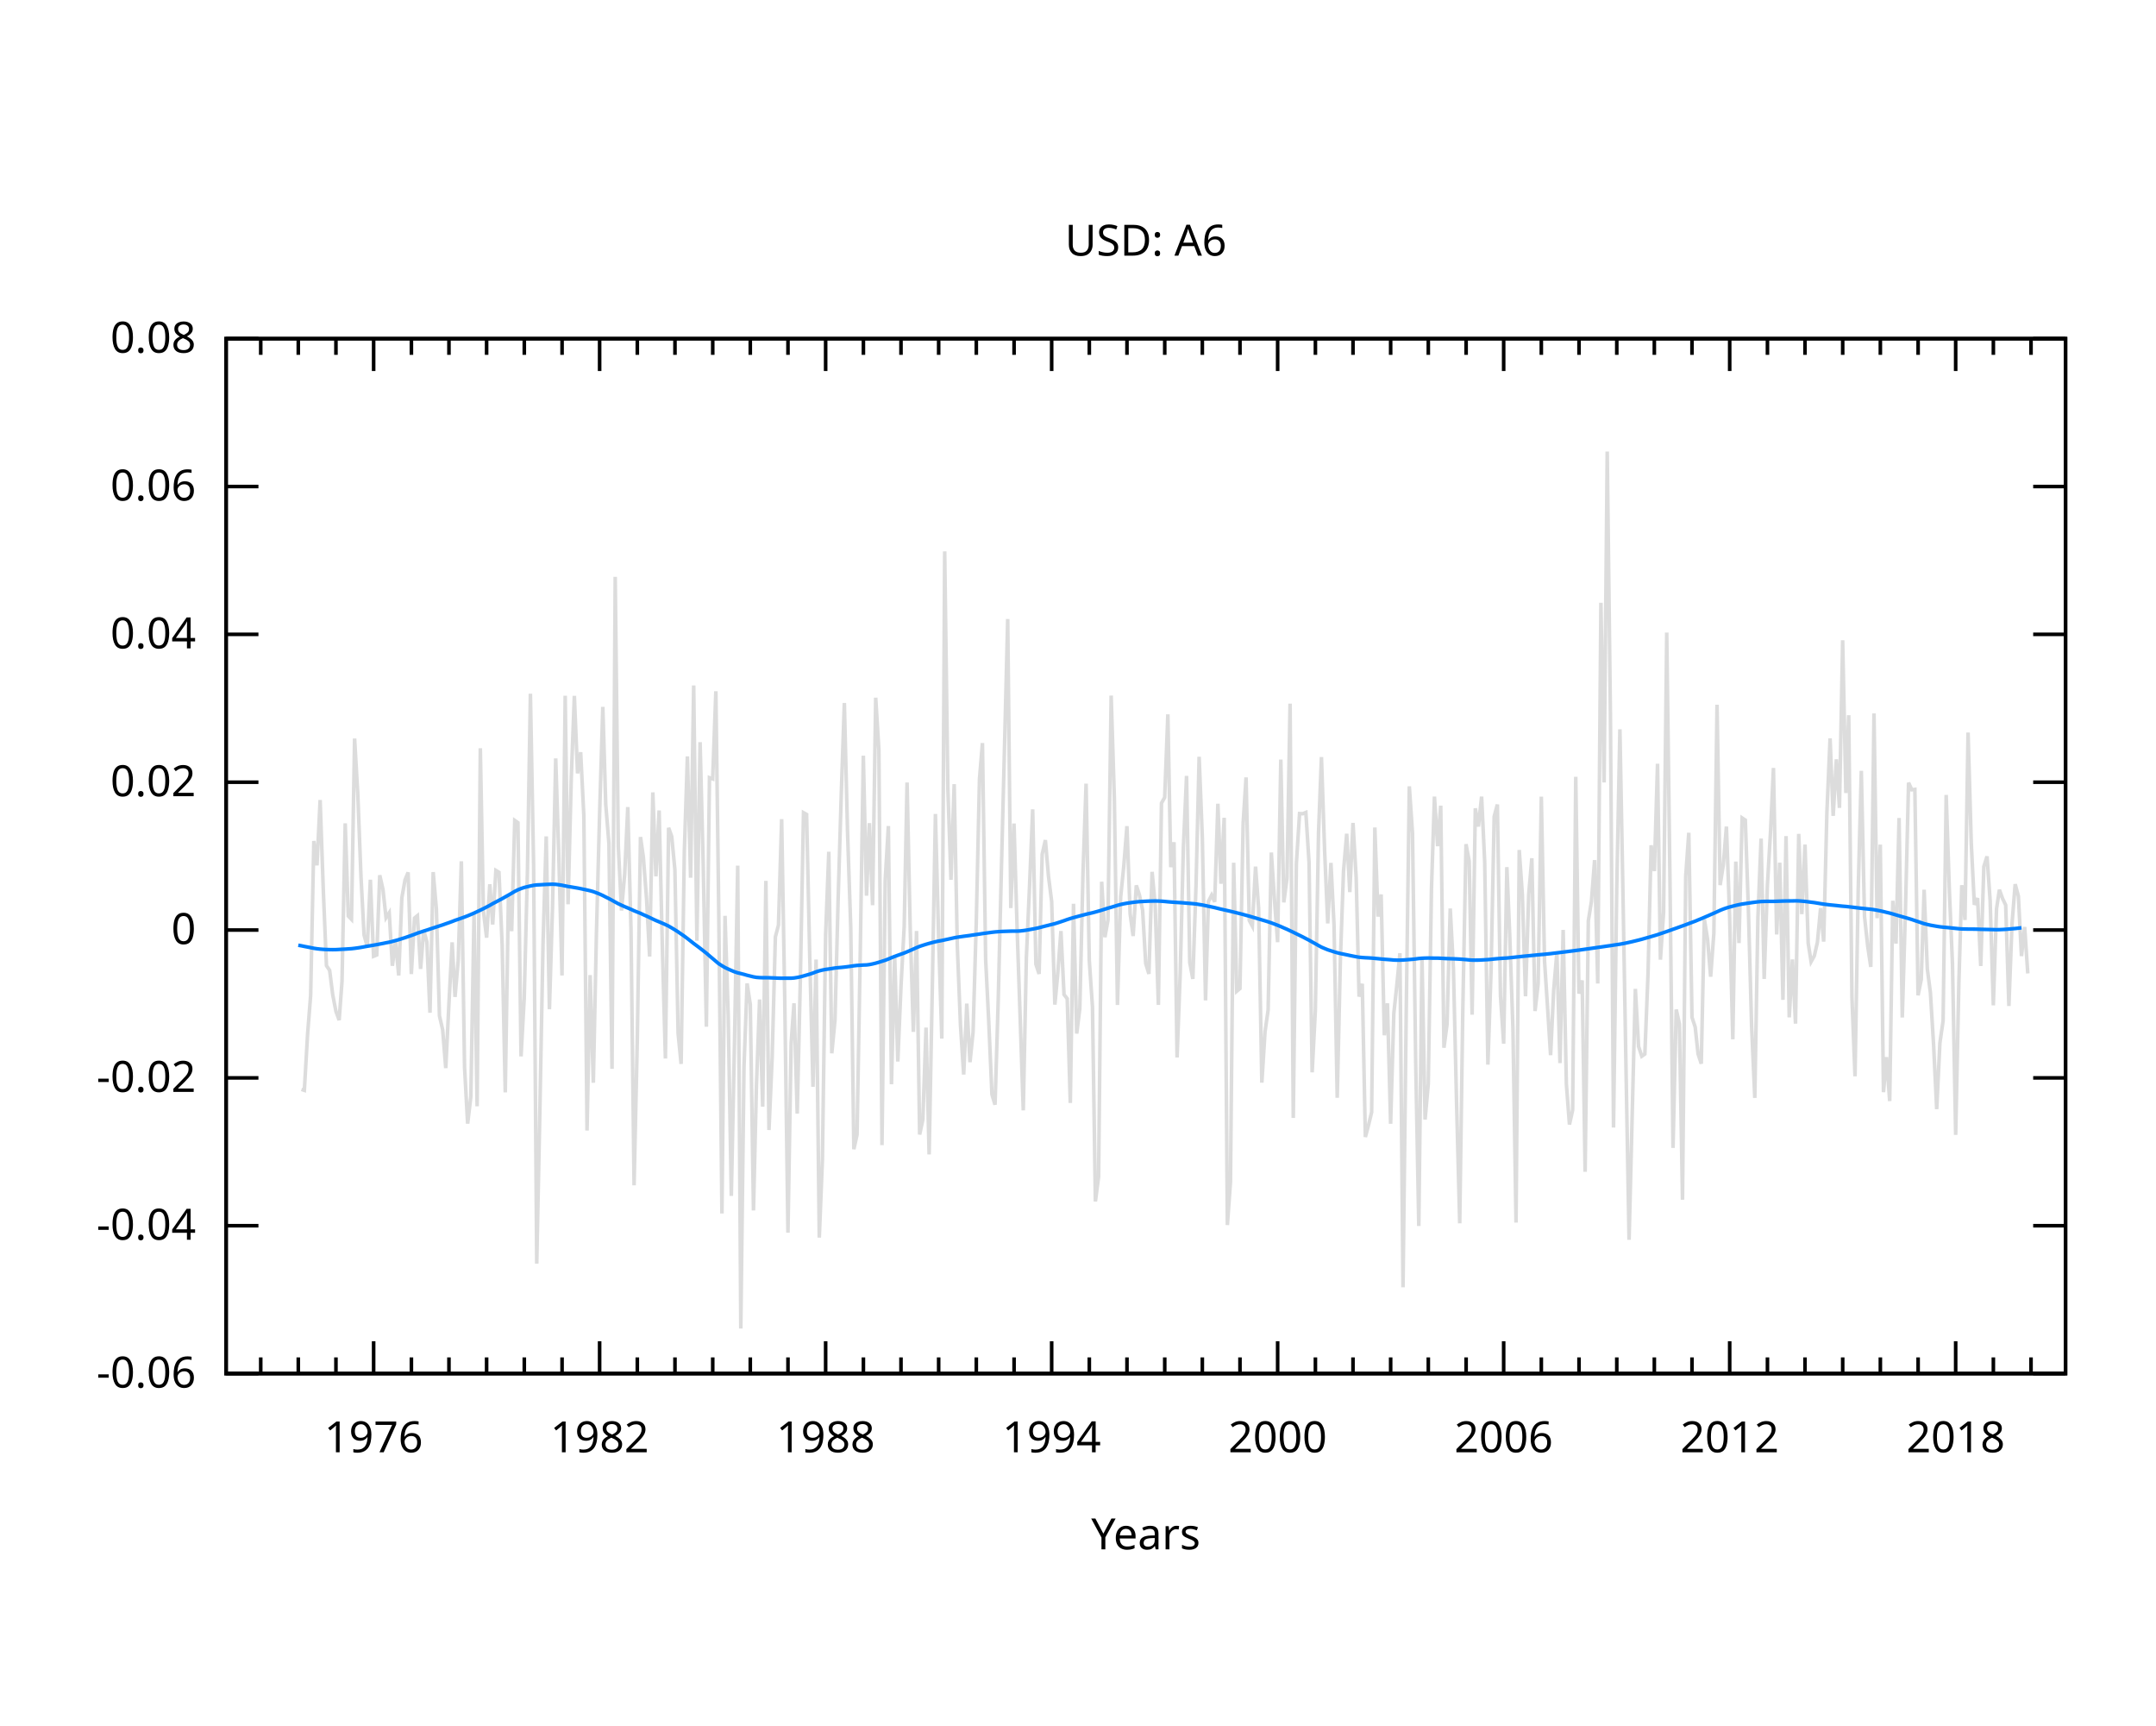
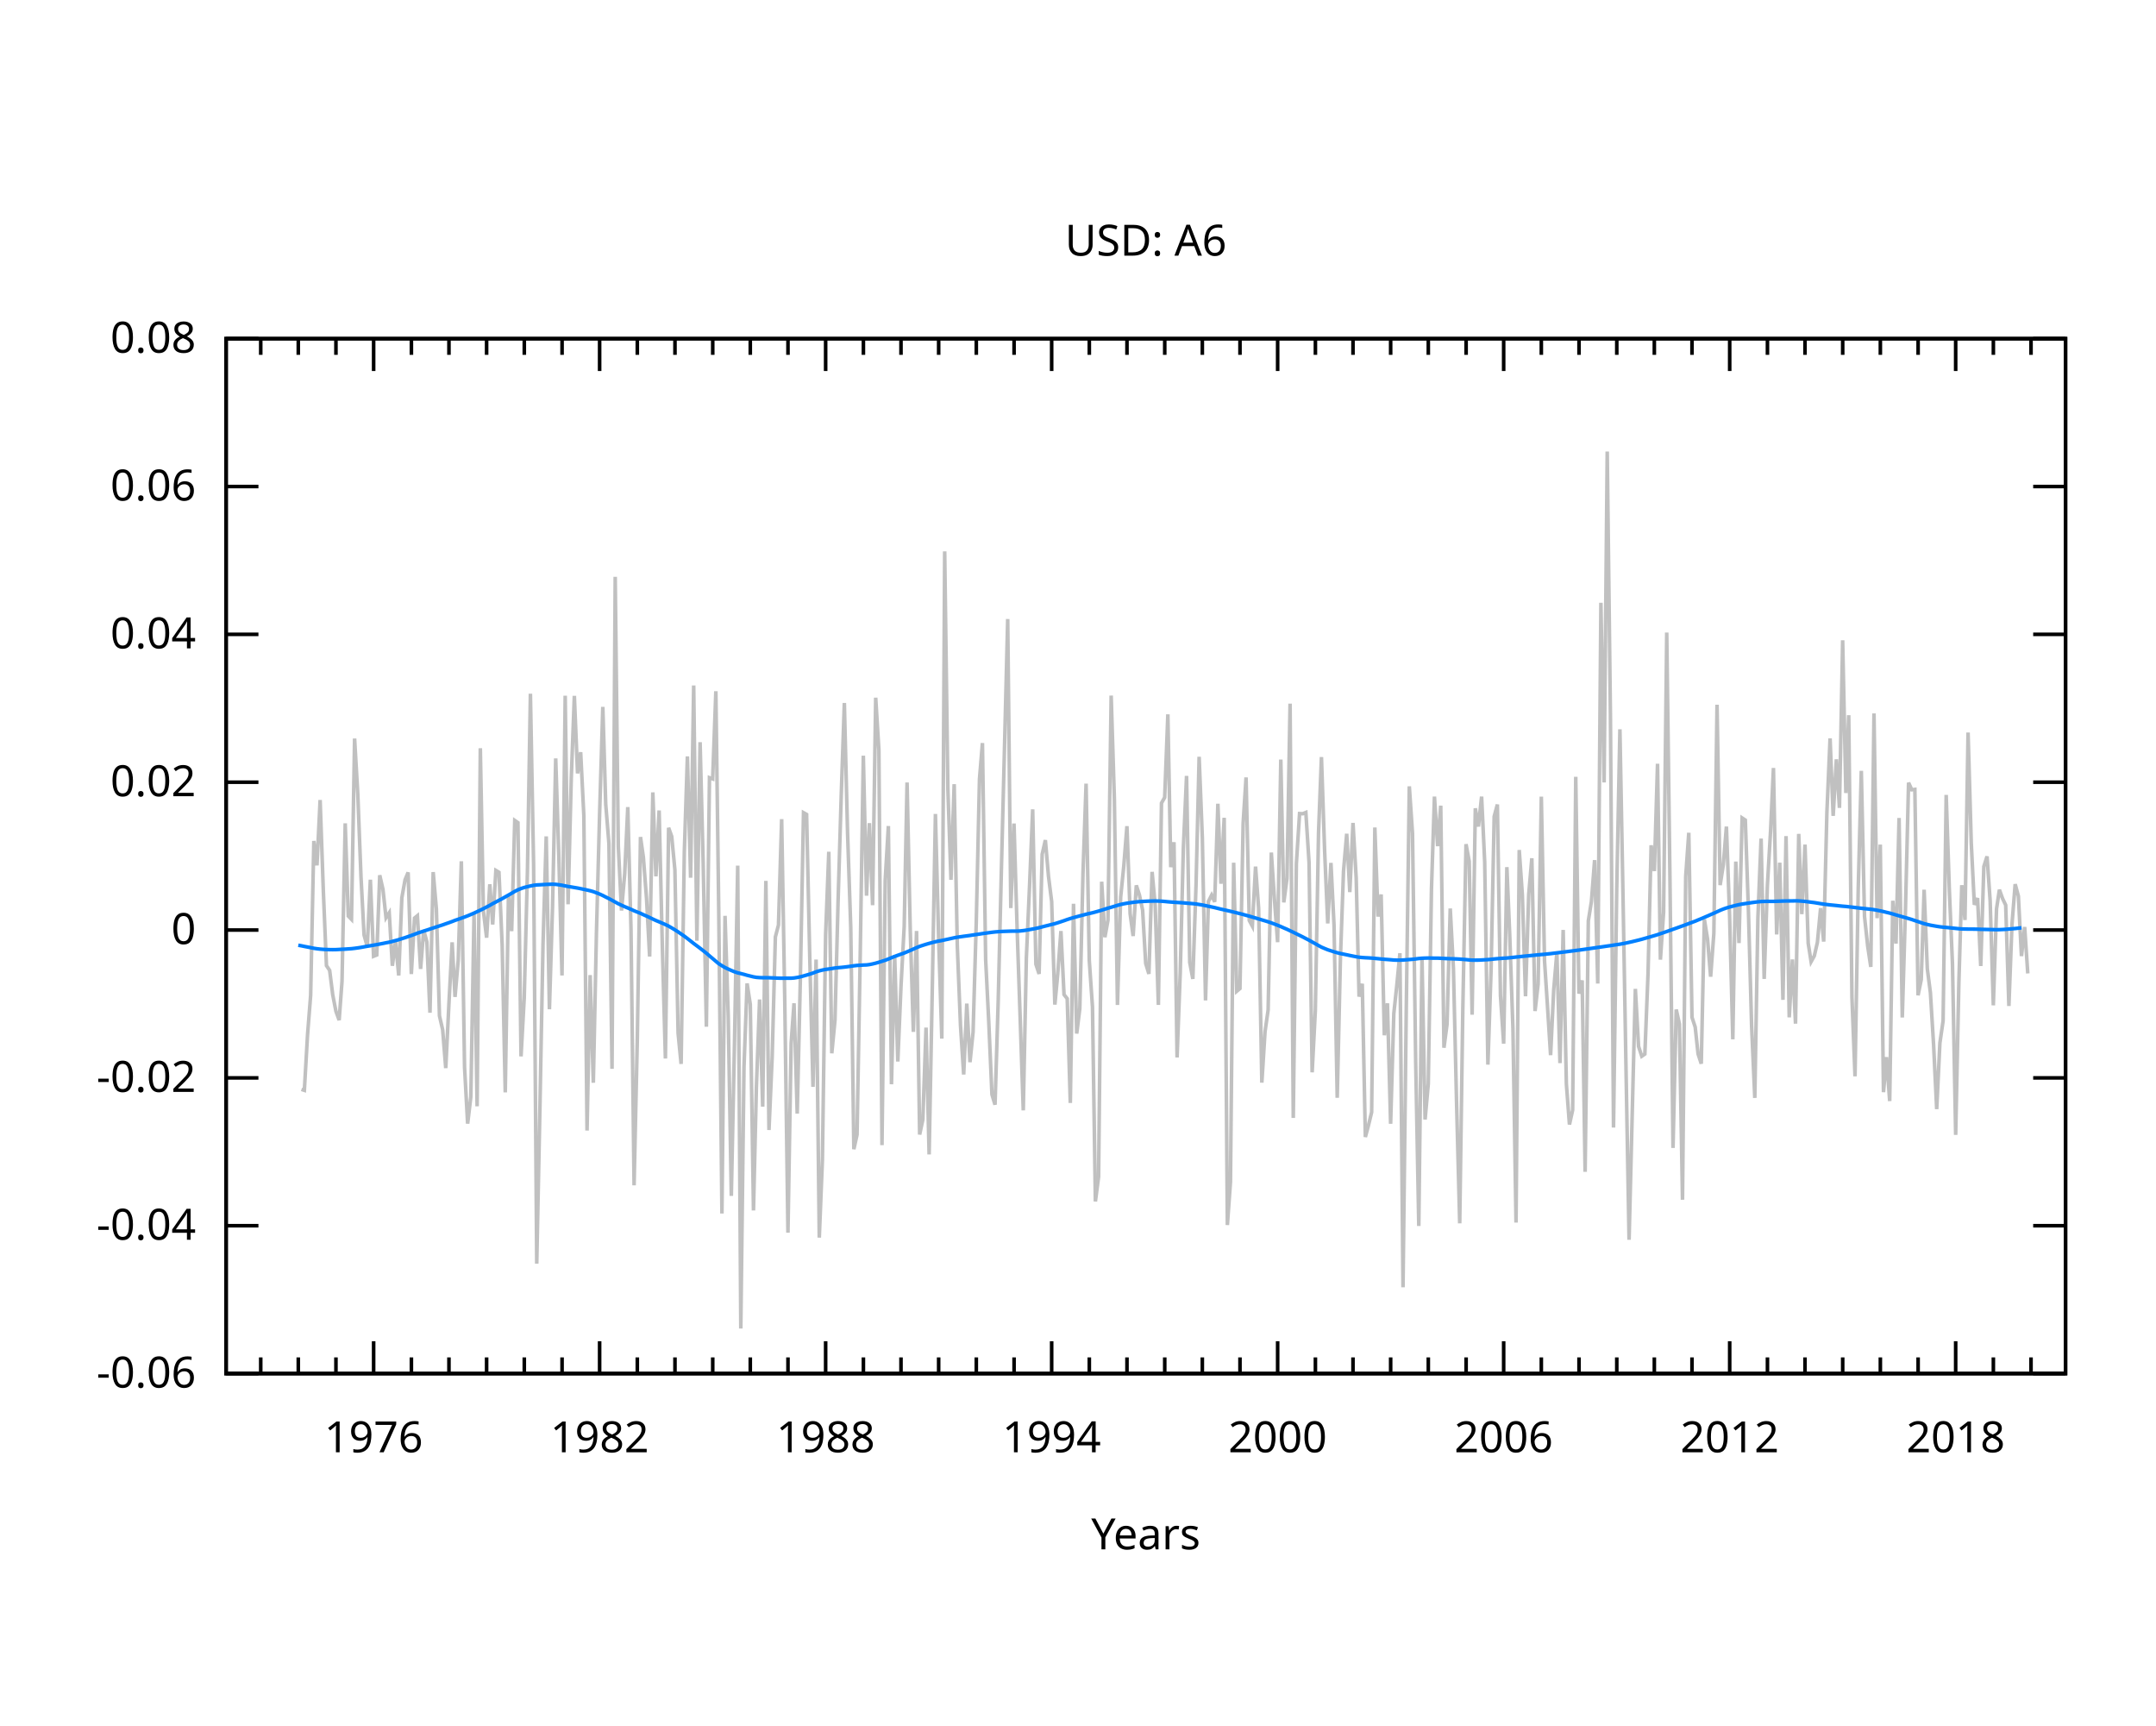
<svg xmlns="http://www.w3.org/2000/svg" xmlns:xlink="http://www.w3.org/1999/xlink" width="600" height="480" viewBox="0 0 600 480">
  <g id="gnuplot_canvas">
    <rect x="0" y="0" width="600" height="480" fill="none" />
    <defs>
      <circle id="gpDot" r="0.5" stroke-width="0.5" stroke="currentColor" />
      <path id="gpPt0" stroke-width="0.222" stroke="currentColor" d="M-1,0 h2 M0,-1 v2" />
      <path id="gpPt1" stroke-width="0.222" stroke="currentColor" d="M-1,-1 L1,1 M1,-1 L-1,1" />
      <path id="gpPt2" stroke-width="0.222" stroke="currentColor" d="M-1,0 L1,0 M0,-1 L0,1 M-1,-1 L1,1 M-1,1 L1,-1" />
      <rect id="gpPt3" stroke-width="0.222" stroke="currentColor" x="-1" y="-1" width="2" height="2" />
      <rect id="gpPt4" stroke-width="0.222" stroke="currentColor" fill="currentColor" x="-1" y="-1" width="2" height="2" />
      <circle id="gpPt5" stroke-width="0.222" stroke="currentColor" cx="0" cy="0" r="1" />
      <use xlink:href="#gpPt5" id="gpPt6" fill="currentColor" stroke="none" />
      <path id="gpPt7" stroke-width="0.222" stroke="currentColor" d="M0,-1.33 L-1.33,0.67 L1.33,0.67 z" />
      <use xlink:href="#gpPt7" id="gpPt8" fill="currentColor" stroke="none" />
      <use xlink:href="#gpPt7" id="gpPt9" stroke="currentColor" transform="rotate(180)" />
      <use xlink:href="#gpPt9" id="gpPt10" fill="currentColor" stroke="none" />
      <use xlink:href="#gpPt3" id="gpPt11" stroke="currentColor" transform="rotate(45)" />
      <use xlink:href="#gpPt11" id="gpPt12" fill="currentColor" stroke="none" />
      <path id="gpPt13" stroke-width="0.222" stroke="currentColor" d="M0,1.330 L1.265,0.411 L0.782,-1.067 L-0.782,-1.076 L-1.265,0.411 z" />
      <use xlink:href="#gpPt13" id="gpPt14" fill="currentColor" stroke="none" />
      <filter id="textbox" filterUnits="objectBoundingBox" x="0" y="0" height="1" width="1">
        <feFlood flood-color="white" flood-opacity="1" result="bgnd" />
        <feComposite in="SourceGraphic" in2="bgnd" operator="atop" />
      </filter>
      <filter id="greybox" filterUnits="objectBoundingBox" x="0" y="0" height="1" width="1">
        <feFlood flood-color="lightgrey" flood-opacity="1" result="grey" />
        <feComposite in="SourceGraphic" in2="grey" operator="atop" />
      </filter>
    </defs>
    <g fill="none" color="white" stroke="currentColor" stroke-width="1.00" stroke-linecap="butt" stroke-linejoin="miter">
</g>
    <g fill="none" color="black" stroke="currentColor" stroke-width="1.00" stroke-linecap="butt" stroke-linejoin="miter">
      <path stroke="black" d="M62.92,382.18 L71.92,382.18 M574.82,382.18 L565.82,382.18  " />
      <g transform="translate(54.53,386.08)" stroke="none" fill="black" font-family="cmr10" font-size="12.00" text-anchor="end">
        <text>
          <tspan font-family="cmr10">-0.06</tspan>
        </text>
      </g>
    </g>
    <g fill="none" color="black" stroke="currentColor" stroke-width="1.00" stroke-linecap="butt" stroke-linejoin="miter">
      <path stroke="black" d="M62.92,341.04 L71.92,341.04 M574.82,341.04 L565.82,341.04  " />
      <g transform="translate(54.53,344.94)" stroke="none" fill="black" font-family="cmr10" font-size="12.00" text-anchor="end">
        <text>
          <tspan font-family="cmr10">-0.04</tspan>
        </text>
      </g>
    </g>
    <g fill="none" color="black" stroke="currentColor" stroke-width="1.00" stroke-linecap="butt" stroke-linejoin="miter">
      <path stroke="black" d="M62.92,299.91 L71.92,299.91 M574.82,299.91 L565.82,299.91  " />
      <g transform="translate(54.53,303.81)" stroke="none" fill="black" font-family="cmr10" font-size="12.00" text-anchor="end">
        <text>
          <tspan font-family="cmr10">-0.02</tspan>
        </text>
      </g>
    </g>
    <g fill="none" color="black" stroke="currentColor" stroke-width="1.00" stroke-linecap="butt" stroke-linejoin="miter">
      <path stroke="black" d="M62.92,258.77 L71.92,258.77 M574.82,258.77 L565.82,258.77  " />
      <g transform="translate(54.53,262.67)" stroke="none" fill="black" font-family="cmr10" font-size="12.00" text-anchor="end">
        <text>
          <tspan font-family="cmr10"> 0</tspan>
        </text>
      </g>
    </g>
    <g fill="none" color="black" stroke="currentColor" stroke-width="1.00" stroke-linecap="butt" stroke-linejoin="miter">
      <path stroke="black" d="M62.92,217.64 L71.92,217.64 M574.82,217.64 L565.82,217.64  " />
      <g transform="translate(54.53,221.54)" stroke="none" fill="black" font-family="cmr10" font-size="12.00" text-anchor="end">
        <text>
          <tspan font-family="cmr10"> 0.02</tspan>
        </text>
      </g>
    </g>
    <g fill="none" color="black" stroke="currentColor" stroke-width="1.00" stroke-linecap="butt" stroke-linejoin="miter">
      <path stroke="black" d="M62.92,176.50 L71.92,176.50 M574.82,176.50 L565.82,176.50  " />
      <g transform="translate(54.53,180.40)" stroke="none" fill="black" font-family="cmr10" font-size="12.00" text-anchor="end">
        <text>
          <tspan font-family="cmr10"> 0.04</tspan>
        </text>
      </g>
    </g>
    <g fill="none" color="black" stroke="currentColor" stroke-width="1.00" stroke-linecap="butt" stroke-linejoin="miter">
      <path stroke="black" d="M62.92,135.37 L71.92,135.37 M574.82,135.37 L565.82,135.37  " />
      <g transform="translate(54.53,139.27)" stroke="none" fill="black" font-family="cmr10" font-size="12.00" text-anchor="end">
        <text>
          <tspan font-family="cmr10"> 0.06</tspan>
        </text>
      </g>
    </g>
    <g fill="none" color="black" stroke="currentColor" stroke-width="1.00" stroke-linecap="butt" stroke-linejoin="miter">
      <path stroke="black" d="M62.92,94.23 L71.92,94.23 M574.82,94.23 L565.82,94.23  " />
      <g transform="translate(54.53,98.13)" stroke="none" fill="black" font-family="cmr10" font-size="12.00" text-anchor="end">
        <text>
          <tspan font-family="cmr10"> 0.08</tspan>
        </text>
      </g>
    </g>
    <g fill="none" color="black" stroke="currentColor" stroke-width="1.00" stroke-linecap="butt" stroke-linejoin="miter">
      <path stroke="black" d="M72.56,382.18 L72.56,377.68 M72.56,94.23 L72.56,98.73 M83.01,382.18 L83.01,377.68 M83.01,94.23 L83.01,98.73   M93.49,382.18 L93.49,377.68 M93.49,94.23 L93.49,98.73 M103.98,382.18 L103.98,373.18 M103.98,94.23 L103.98,103.23    " />
      <g transform="translate(103.98,404.08)" stroke="none" fill="black" font-family="cmr10" font-size="12.00" text-anchor="middle">
        <text>
          <tspan font-family="cmr10">1976</tspan>
        </text>
      </g>
    </g>
    <g fill="none" color="black" stroke="currentColor" stroke-width="1.00" stroke-linecap="butt" stroke-linejoin="miter">
      <path stroke="black" d="M114.49,382.18 L114.49,377.68 M114.49,94.23 L114.49,98.73 M124.94,382.18 L124.94,377.68 M124.94,94.23 L124.94,98.73   M135.42,382.18 L135.42,377.68 M135.42,94.23 L135.42,98.73 M145.91,382.18 L145.91,377.68 M145.91,94.23 L145.91,98.73   M156.42,382.18 L156.42,377.68 M156.42,94.23 L156.42,98.73 M166.87,382.18 L166.87,373.18 M166.87,94.23 L166.87,103.23    " />
      <g transform="translate(166.87,404.08)" stroke="none" fill="black" font-family="cmr10" font-size="12.00" text-anchor="middle">
        <text>
          <tspan font-family="cmr10">1982</tspan>
        </text>
      </g>
    </g>
    <g fill="none" color="black" stroke="currentColor" stroke-width="1.00" stroke-linecap="butt" stroke-linejoin="miter">
      <path stroke="black" d="M177.36,382.18 L177.36,377.68 M177.36,94.23 L177.36,98.73 M187.84,382.18 L187.84,377.68 M187.84,94.23 L187.84,98.73   M198.35,382.18 L198.35,377.68 M198.35,94.23 L198.35,98.73 M208.80,382.18 L208.80,377.68 M208.80,94.23 L208.80,98.73   M219.29,382.18 L219.29,377.68 M219.29,94.23 L219.29,98.73 M229.77,382.18 L229.77,373.18 M229.77,94.23 L229.77,103.23    " />
      <g transform="translate(229.77,404.08)" stroke="none" fill="black" font-family="cmr10" font-size="12.00" text-anchor="middle">
        <text>
          <tspan font-family="cmr10">1988</tspan>
        </text>
      </g>
    </g>
    <g fill="none" color="black" stroke="currentColor" stroke-width="1.00" stroke-linecap="butt" stroke-linejoin="miter">
      <path stroke="black" d="M240.28,382.18 L240.28,377.68 M240.28,94.23 L240.28,98.73 M250.74,382.18 L250.74,377.68 M250.74,94.23 L250.74,98.73   M261.22,382.18 L261.22,377.68 M261.22,94.23 L261.22,98.73 M271.70,382.18 L271.70,377.68 M271.70,94.23 L271.70,98.73   M282.21,382.18 L282.21,377.68 M282.21,94.23 L282.21,98.73 M292.67,382.18 L292.67,373.18 M292.67,94.23 L292.67,103.23    " />
      <g transform="translate(292.67,404.08)" stroke="none" fill="black" font-family="cmr10" font-size="12.00" text-anchor="middle">
        <text>
          <tspan font-family="cmr10">1994</tspan>
        </text>
      </g>
    </g>
    <g fill="none" color="black" stroke="currentColor" stroke-width="1.00" stroke-linecap="butt" stroke-linejoin="miter">
      <path stroke="black" d="M303.15,382.18 L303.15,377.68 M303.15,94.23 L303.15,98.73 M313.63,382.18 L313.63,377.68 M313.63,94.23 L313.63,98.73   M324.14,382.18 L324.14,377.68 M324.14,94.23 L324.14,98.73 M334.60,382.18 L334.60,377.68 M334.60,94.23 L334.60,98.73   M345.08,382.18 L345.08,377.68 M345.08,94.23 L345.08,98.73 M355.56,382.18 L355.56,373.18 M355.56,94.23 L355.56,103.23    " />
      <g transform="translate(355.56,404.08)" stroke="none" fill="black" font-family="cmr10" font-size="12.00" text-anchor="middle">
        <text>
          <tspan font-family="cmr10">2000</tspan>
        </text>
      </g>
    </g>
    <g fill="none" color="black" stroke="currentColor" stroke-width="1.00" stroke-linecap="butt" stroke-linejoin="miter">
      <path stroke="black" d="M366.07,382.18 L366.07,377.68 M366.07,94.23 L366.07,98.73 M376.53,382.18 L376.53,377.68 M376.53,94.23 L376.53,98.73   M387.01,382.18 L387.01,377.68 M387.01,94.23 L387.01,98.73 M397.49,382.18 L397.49,377.68 M397.49,94.23 L397.49,98.73   M408.01,382.18 L408.01,377.68 M408.01,94.23 L408.01,98.73 M418.46,382.18 L418.46,373.18 M418.46,94.23 L418.46,103.23    " />
      <g transform="translate(418.46,404.08)" stroke="none" fill="black" font-family="cmr10" font-size="12.00" text-anchor="middle">
        <text>
          <tspan font-family="cmr10">2006</tspan>
        </text>
      </g>
    </g>
    <g fill="none" color="black" stroke="currentColor" stroke-width="1.00" stroke-linecap="butt" stroke-linejoin="miter">
      <path stroke="black" d="M428.94,382.18 L428.94,377.68 M428.94,94.23 L428.94,98.73 M439.43,382.18 L439.43,377.68 M439.43,94.23 L439.43,98.73   M449.94,382.18 L449.94,377.68 M449.94,94.23 L449.94,98.73 M460.39,382.18 L460.39,377.68 M460.39,94.23 L460.39,98.73   M470.87,382.18 L470.87,377.68 M470.87,94.23 L470.87,98.73 M481.36,382.18 L481.36,373.18 M481.36,94.23 L481.36,103.23    " />
      <g transform="translate(481.36,404.08)" stroke="none" fill="black" font-family="cmr10" font-size="12.00" text-anchor="middle">
        <text>
          <tspan font-family="cmr10">2012</tspan>
        </text>
      </g>
    </g>
    <g fill="none" color="black" stroke="currentColor" stroke-width="1.00" stroke-linecap="butt" stroke-linejoin="miter">
      <path stroke="black" d="M491.87,382.18 L491.87,377.68 M491.87,94.23 L491.87,98.73 M502.32,382.18 L502.32,377.68 M502.32,94.23 L502.32,98.73   M512.81,382.18 L512.81,377.68 M512.81,94.23 L512.81,98.73 M523.29,382.18 L523.29,377.68 M523.29,94.23 L523.29,98.73   M533.80,382.18 L533.80,377.68 M533.80,94.23 L533.80,98.73 M544.25,382.18 L544.25,373.18 M544.25,94.23 L544.25,103.23    " />
      <g transform="translate(544.25,404.08)" stroke="none" fill="black" font-family="cmr10" font-size="12.00" text-anchor="middle">
        <text>
          <tspan font-family="cmr10">2018</tspan>
        </text>
      </g>
    </g>
    <g fill="none" color="black" stroke="currentColor" stroke-width="1.00" stroke-linecap="butt" stroke-linejoin="miter">
      <path stroke="black" d="M554.74,382.18 L554.74,377.68 M554.74,94.23 L554.74,98.73 M565.22,382.18 L565.22,377.68 M565.22,94.23 L565.22,98.73    " />
    </g>
    <g fill="none" color="black" stroke="currentColor" stroke-width="1.00" stroke-linecap="butt" stroke-linejoin="miter">
      <path stroke="black" d="M62.92,94.23 L62.92,382.18 L574.82,382.18 L574.82,94.23 L62.92,94.23 Z  " />
    </g>
    <g fill="none" color="black" stroke="currentColor" stroke-width="1.00" stroke-linecap="butt" stroke-linejoin="miter">
      <g transform="translate(318.87,431.08)" stroke="none" fill="black" font-family="cmr10" font-size="12.00" text-anchor="middle">
        <text>
          <tspan font-family="cmr10">Years</tspan>
        </text>
      </g>
    </g>
    <g fill="none" color="black" stroke="currentColor" stroke-width="1.00" stroke-linecap="butt" stroke-linejoin="miter">
</g>
    <g id="gnuplot_plot_1">
      <g fill="none" color="black" stroke="currentColor" stroke-width="1.00" stroke-linecap="butt" stroke-linejoin="miter">
-         <path stroke="rgb(220, 220, 220)" d="M83.90,303.11 L84.70,303.37 L85.59,287.86 L86.45,276.96 L87.34,233.99 L88.21,240.78 L89.09,222.60 L89.98,247.88   L90.85,268.67 L91.74,270.00 L92.60,276.82 L93.49,281.38 L94.38,283.84 L95.18,273.06 L96.07,229.08 L96.93,254.88   L97.82,255.80 L98.68,205.49 L99.57,220.92 L100.46,243.97 L101.32,260.18 L102.21,263.36 L103.07,244.78 L103.96,266.07   L104.85,265.71 L105.68,243.52 L106.57,247.44 L107.43,255.33 L108.32,253.97 L109.19,268.72 L110.07,261.83 L110.96,271.42   L111.83,249.80 L112.72,244.81 L113.58,242.74 L114.47,271.02 L115.36,255.45 L116.16,254.79 L117.05,269.60 L117.91,258.76   L118.80,262.11 L119.66,281.78 L120.55,242.65 L121.44,252.86 L122.30,282.64 L123.19,286.52 L124.05,297.19 L124.94,279.18   L125.83,262.19 L126.63,277.38 L127.52,267.18 L128.39,239.64 L129.28,296.91 L130.14,312.64 L131.03,305.16 L131.92,254.24   L132.78,307.81 L133.67,208.19 L134.53,253.52 L135.42,260.90 L136.31,246.04 L137.11,257.23 L138.00,242.19 L138.86,242.71   L139.75,262.98 L140.61,303.95 L141.50,249.06 L142.39,259.08 L143.25,228.28 L144.14,228.90 L145.00,293.93 L145.89,277.65   L146.78,242.48 L147.61,193.02 L148.50,240.62 L149.37,351.59 L150.26,308.11 L151.12,262.57 L152.01,232.71 L152.90,280.81   L153.76,252.44 L154.65,211.02 L155.51,237.95 L156.40,271.41 L157.29,193.57 L158.09,251.61 L158.98,216.57 L159.84,193.62   L160.73,215.19 L161.59,209.29 L162.48,226.94 L163.37,314.56 L164.23,271.31 L165.12,301.26 L165.98,259.80 L166.87,226.27   L167.76,196.68 L168.57,223.78 L169.46,234.70 L170.32,297.39 L171.21,160.50 L172.07,235.42 L172.96,253.35 L173.85,243.12   L174.71,224.56 L175.60,258.55 L176.46,329.80 L177.35,289.63 L178.24,232.89 L179.04,238.47 L179.93,250.05 L180.79,266.14   L181.68,220.47 L182.54,243.83 L183.43,225.50 L184.32,263.22 L185.18,294.52 L186.07,230.32 L186.93,232.74 L187.82,242.01   L188.71,287.48 L189.55,296.02 L190.44,237.09 L191.30,210.46 L192.19,244.22 L193.05,190.72 L193.94,261.73 L194.83,206.51   L195.69,240.24 L196.58,285.67 L197.44,216.39 L198.33,216.72 L199.22,192.33 L200.02,253.39 L200.91,337.64 L201.77,254.82   L202.66,282.69 L203.52,332.75 L204.41,289.81 L205.30,240.86 L206.16,369.64 L207.05,296.84 L207.91,273.63 L208.80,279.46   L209.69,336.79 L210.50,302.49 L211.39,278.10 L212.25,307.91 L213.14,245.09 L214.00,314.41 L214.89,294.13 L215.78,260.69   L216.64,257.39 L217.53,227.92 L218.39,278.01 L219.28,342.98 L220.17,290.28 L220.97,279.15 L221.86,309.85 L222.72,272.89   L223.61,226.12 L224.47,226.61 L225.36,266.80 L226.25,302.40 L227.11,266.99 L228.00,344.35 L228.87,322.76 L229.76,260.16   L230.65,236.99 L231.48,293.07 L232.37,283.86 L233.23,250.77 L234.12,220.98 L234.98,195.60 L235.87,231.75 L236.76,258.11   L237.62,319.75 L238.51,315.70 L239.37,267.18 L240.26,210.26 L241.15,249.22 L241.95,229.02 L242.84,251.86 L243.70,194.13   L244.59,208.70 L245.45,318.62 L246.34,244.97 L247.23,229.84 L248.09,301.68 L248.98,265.73 L249.85,295.36 L250.74,274.40   L251.63,257.84 L252.43,217.72 L253.32,258.88 L254.18,287.11 L255.07,259.04 L255.93,315.67 L256.82,311.52 L257.71,285.92   L258.57,321.21 L259.46,274.58 L260.32,226.48 L261.21,260.84 L262.10,288.98 L262.90,153.42 L263.79,219.64 L264.65,244.80   L265.54,218.19 L266.41,263.19 L267.30,285.35 L268.19,298.97 L269.05,279.24 L269.94,295.54 L270.80,287.17 L271.69,256.49   L272.58,216.78 L273.41,206.75 L274.30,266.98 L275.16,284.23 L276.05,304.52 L276.91,307.37 L277.80,278.26 L278.69,241.56   L279.55,207.80 L280.44,172.24 L281.30,252.66 L282.19,229.14 L283.08,259.14 L283.88,282.45 L284.77,308.94 L285.63,266.45   L286.52,246.39 L287.39,225.19 L288.28,268.27 L289.17,270.98 L290.03,237.69 L290.92,233.75 L291.78,243.75 L292.67,250.83   L293.56,279.52 L294.36,270.98 L295.25,259.05 L296.11,276.73 L297.00,277.86 L297.86,306.88 L298.75,251.46 L299.64,287.58   L300.50,280.63 L301.39,242.87 L302.25,218.04 L303.14,267.25 L304.03,280.16 L304.84,334.29 L305.73,327.41 L306.59,245.32   L307.48,260.77 L308.34,256.04 L309.23,193.54 L310.12,222.18 L310.98,279.62 L311.87,249.63 L312.73,241.08 L313.62,229.87   L314.51,254.25 L315.34,260.44 L316.23,246.34 L317.09,249.01 L317.98,253.21 L318.84,268.07 L319.73,270.97 L320.62,242.59   L321.48,251.88 L322.37,279.60 L323.23,223.46 L324.12,221.88 L325.01,198.76 L325.82,241.28 L326.71,234.34 L327.57,294.22   L328.46,270.37 L329.32,235.94 L330.21,215.89 L331.10,267.80 L331.96,272.37 L332.85,246.19 L333.71,210.56 L334.60,233.03   L335.49,278.35 L336.29,250.83 L337.18,249.07 L338.04,250.94 L338.93,223.64 L339.79,245.89 L340.68,227.54 L341.57,340.85   L342.43,328.86 L343.32,240.04 L344.18,275.80 L345.07,275.05 L345.96,229.03 L346.77,216.31 L347.66,256.10 L348.52,257.69   L349.41,241.12 L350.27,252.74 L351.16,301.23 L352.05,287.04 L352.91,281.03 L353.80,237.21 L354.66,250.09 L355.55,262.15   L356.44,211.34 L357.27,251.08 L358.16,244.37 L359.02,195.78 L359.91,311.05 L360.77,240.31 L361.66,226.37 L362.55,226.41   L363.41,226.06 L364.30,240.01 L365.16,298.36 L366.05,281.17 L366.94,231.59 L367.75,210.65 L368.64,236.89 L369.50,256.93   L370.39,240.09 L371.25,257.35 L372.14,305.44 L373.03,266.66 L373.89,242.38 L374.78,231.98 L375.64,248.21 L376.53,228.97   L377.42,244.28 L378.22,277.30 L379.11,273.72 L379.97,316.36 L380.86,313.02 L381.72,309.44 L382.61,230.24 L383.50,255.03   L384.36,248.87 L385.25,288.05 L386.11,279.16 L387.00,312.68 L387.89,281.99 L388.70,274.33 L389.59,265.22 L390.45,358.17   L391.34,282.13 L392.20,218.79 L393.09,231.84 L393.98,295.60 L394.84,341.11 L395.73,266.27 L396.59,311.49 L397.48,301.57   L398.37,247.27 L399.20,221.64 L400.09,235.44 L400.95,224.17 L401.84,291.52 L402.70,284.98 L403.59,252.78 L404.48,269.51   L405.34,306.30 L406.23,340.38 L407.09,280.91 L407.98,234.88 L408.87,239.65 L409.68,282.33 L410.57,224.90 L411.43,229.97   L412.32,221.65 L413.18,239.80 L414.07,296.22 L414.96,269.77 L415.82,227.18 L416.71,223.84 L417.57,277.05 L418.46,290.38   L419.35,241.27 L420.15,260.24 L421.04,286.20 L421.90,340.17 L422.79,236.50 L423.66,249.00 L424.54,277.20 L425.43,248.88   L426.30,238.80 L427.19,281.31 L428.05,273.77 L428.94,221.65 L429.83,267.34 L430.63,279.59 L431.52,293.58 L432.38,275.52   L433.27,265.00 L434.13,295.80 L435.02,258.74 L435.91,301.60 L436.77,312.88 L437.66,308.85 L438.52,216.14 L439.41,276.46   L440.30,272.78 L441.13,326.04 L442.02,256.22 L442.88,250.84 L443.77,239.32 L444.64,273.66 L445.52,167.72 L446.41,217.70   L447.28,125.63 L448.17,198.81 L449.03,313.73 L449.92,247.66 L450.81,202.92 L451.61,245.83 L452.50,296.88 L453.36,344.95   L454.25,309.36 L455.11,275.15 L456.00,291.14 L456.89,293.88 L457.75,293.28 L458.64,270.78 L459.50,235.19 L460.39,242.37   L461.28,212.51 L462.08,267.01 L462.97,253.79 L463.84,176.00 L464.73,243.97 L465.59,319.40 L466.48,280.89 L467.37,284.93   L468.23,333.81 L469.12,243.85 L469.98,231.71 L470.87,283.06 L471.76,285.76 L472.56,293.23 L473.45,295.96 L474.31,255.76   L475.20,261.31 L476.06,271.75 L476.95,259.73 L477.84,196.09 L478.70,246.27 L479.59,240.59 L480.45,229.99 L481.34,254.90   L482.23,289.17 L483.06,239.73 L483.95,262.40 L484.82,227.59 L485.71,228.18 L486.57,253.27 L487.46,285.43 L488.35,305.48   L489.21,255.39 L490.10,233.33 L490.96,272.37 L491.85,246.38 L492.74,231.15 L493.54,213.68 L494.43,260.00 L495.29,240.03   L496.18,278.19 L497.04,232.64 L497.93,283.07 L498.82,266.96 L499.68,284.82 L500.57,232.02 L501.43,254.34 L502.32,235.00   L503.21,262.45 L504.02,267.58 L504.91,265.97 L505.77,262.20 L506.66,252.69 L507.52,261.99 L508.41,226.09 L509.30,205.45   L510.16,227.00 L511.05,211.27 L511.91,224.78 L512.80,178.15 L513.69,220.65 L514.49,199.00 L515.38,277.41 L516.24,299.47   L517.13,247.40 L517.99,214.47 L518.88,255.00 L519.77,263.28 L520.63,269.03 L521.52,198.50 L522.38,255.47 L523.27,235.00   L524.16,303.88 L525.00,294.13 L525.89,306.36 L526.75,250.62 L527.64,262.54 L528.50,227.59 L529.39,283.11 L530.28,252.97   L531.14,217.78 L532.03,219.74 L532.89,219.64 L533.78,276.93 L534.67,272.55 L535.47,247.55 L536.36,269.58 L537.22,276.23   L538.11,290.80 L538.97,308.60 L539.86,290.17 L540.75,284.05 L541.61,221.18 L542.50,247.89 L543.36,268.21 L544.25,315.76   L545.14,273.34 L545.95,246.29 L546.84,255.98 L547.70,203.82 L548.59,234.61 L549.45,251.74 L550.34,249.89 L551.23,268.78   L552.09,241.11 L552.98,238.28 L553.84,250.58 L554.73,279.72 L555.62,252.87 L556.42,247.56 L557.31,250.04 L558.17,251.83   L559.06,279.90 L559.92,257.21 L560.81,246.01 L561.70,249.33 L562.56,266.02 L563.45,257.92 L564.32,270.85  " />
+         <path stroke="rgb(192, 192, 192)" d="M83.90,303.11 L84.70,303.37 L85.59,287.86 L86.45,276.96 L87.34,233.99 L88.21,240.78 L89.09,222.60 L89.98,247.88   L90.85,268.67 L91.74,270.00 L92.60,276.82 L93.49,281.38 L94.38,283.84 L95.18,273.06 L96.07,229.08 L96.93,254.88   L97.82,255.80 L98.68,205.49 L99.57,220.92 L100.46,243.97 L101.32,260.18 L102.21,263.36 L103.07,244.78 L103.96,266.07   L104.85,265.71 L105.68,243.52 L106.57,247.44 L107.43,255.33 L108.32,253.97 L109.19,268.72 L110.07,261.83 L110.96,271.42   L111.83,249.80 L112.72,244.81 L113.58,242.74 L114.47,271.02 L115.36,255.45 L116.16,254.79 L117.05,269.60 L117.91,258.76   L118.80,262.11 L119.66,281.78 L120.55,242.65 L121.44,252.86 L122.30,282.64 L123.19,286.52 L124.05,297.19 L124.94,279.18   L125.83,262.19 L126.63,277.38 L127.52,267.18 L128.39,239.64 L129.28,296.91 L130.14,312.64 L131.03,305.16 L131.92,254.24   L132.78,307.81 L133.67,208.19 L134.53,253.52 L135.42,260.90 L136.31,246.04 L137.11,257.23 L138.00,242.19 L138.86,242.71   L139.75,262.98 L140.61,303.95 L141.50,249.06 L142.39,259.08 L143.25,228.28 L144.14,228.90 L145.00,293.93 L145.89,277.65   L146.78,242.48 L147.61,193.02 L148.50,240.62 L149.37,351.59 L150.26,308.11 L151.12,262.57 L152.01,232.71 L152.90,280.81   L153.76,252.44 L154.65,211.02 L155.51,237.95 L156.40,271.41 L157.29,193.57 L158.09,251.61 L158.98,216.57 L159.84,193.62   L160.73,215.19 L161.59,209.29 L162.48,226.94 L163.37,314.56 L164.23,271.31 L165.12,301.26 L165.98,259.80 L166.87,226.27   L167.76,196.68 L168.57,223.78 L169.46,234.70 L170.32,297.39 L171.21,160.50 L172.07,235.42 L172.96,253.35 L173.85,243.12   L174.71,224.56 L175.60,258.55 L176.46,329.80 L177.35,289.63 L178.24,232.89 L179.04,238.47 L179.93,250.05 L180.79,266.14   L181.68,220.47 L182.54,243.83 L183.43,225.50 L184.32,263.22 L185.18,294.52 L186.07,230.32 L186.93,232.74 L187.82,242.01   L188.71,287.48 L189.55,296.02 L190.44,237.09 L191.30,210.46 L192.19,244.22 L193.05,190.72 L193.94,261.73 L194.83,206.51   L195.69,240.24 L196.58,285.67 L197.44,216.39 L198.33,216.72 L199.22,192.33 L200.02,253.39 L200.91,337.64 L201.77,254.82   L202.66,282.69 L203.52,332.75 L204.41,289.81 L205.30,240.86 L206.16,369.64 L207.05,296.84 L207.91,273.63 L208.80,279.46   L209.69,336.79 L210.50,302.49 L211.39,278.10 L212.25,307.91 L213.14,245.09 L214.00,314.41 L214.89,294.13 L215.78,260.69   L216.64,257.39 L217.53,227.92 L218.39,278.01 L219.28,342.98 L220.17,290.28 L220.97,279.15 L221.86,309.85 L222.72,272.89   L223.61,226.12 L224.47,226.61 L225.36,266.80 L226.25,302.40 L227.11,266.99 L228.00,344.35 L228.87,322.76 L229.76,260.16   L230.65,236.99 L231.48,293.07 L232.37,283.86 L233.23,250.77 L234.12,220.98 L234.98,195.60 L235.87,231.75 L236.76,258.11   L237.62,319.75 L238.51,315.70 L239.37,267.18 L240.26,210.26 L241.15,249.22 L241.95,229.02 L242.84,251.86 L243.70,194.13   L244.59,208.70 L245.45,318.62 L246.34,244.97 L247.23,229.84 L248.09,301.68 L248.98,265.73 L249.85,295.36 L250.74,274.40   L251.63,257.84 L252.43,217.72 L253.32,258.88 L254.18,287.11 L255.07,259.04 L255.93,315.67 L256.82,311.52 L257.71,285.92   L258.57,321.21 L259.46,274.58 L260.32,226.48 L261.21,260.84 L262.10,288.98 L262.90,153.42 L263.79,219.64 L264.65,244.80   L265.54,218.19 L266.41,263.19 L267.30,285.35 L268.19,298.97 L269.05,279.24 L269.94,295.54 L270.80,287.17 L271.69,256.49   L272.58,216.78 L273.41,206.75 L274.30,266.98 L275.16,284.23 L276.05,304.52 L276.91,307.37 L277.80,278.26 L278.69,241.56   L279.55,207.80 L280.44,172.24 L281.30,252.66 L282.19,229.14 L283.08,259.14 L283.88,282.45 L284.77,308.94 L285.63,266.45   L286.52,246.39 L287.39,225.19 L288.28,268.27 L289.17,270.98 L290.03,237.69 L290.92,233.75 L291.78,243.75 L292.67,250.83   L293.56,279.52 L294.36,270.98 L295.25,259.05 L296.11,276.73 L297.00,277.86 L297.86,306.88 L298.75,251.46 L299.64,287.58   L300.50,280.63 L301.39,242.87 L302.25,218.04 L303.14,267.25 L304.03,280.16 L304.84,334.29 L305.73,327.41 L306.59,245.32   L307.48,260.77 L308.34,256.04 L309.23,193.54 L310.12,222.18 L310.98,279.62 L311.87,249.63 L312.73,241.08 L313.62,229.87   L314.51,254.25 L315.34,260.44 L316.23,246.34 L317.09,249.01 L317.98,253.21 L318.84,268.07 L319.73,270.97 L320.62,242.59   L321.48,251.88 L322.37,279.60 L323.23,223.46 L324.12,221.88 L325.01,198.76 L325.82,241.28 L326.71,234.34 L327.57,294.22   L328.46,270.37 L329.32,235.94 L330.21,215.89 L331.10,267.80 L331.96,272.37 L332.85,246.19 L333.71,210.56 L334.60,233.03   L335.49,278.35 L336.29,250.83 L337.18,249.07 L338.04,250.94 L338.93,223.64 L339.79,245.89 L340.68,227.54 L341.57,340.85   L342.43,328.86 L343.32,240.04 L344.18,275.80 L345.07,275.05 L345.96,229.03 L346.77,216.31 L347.66,256.10 L348.52,257.69   L349.41,241.12 L350.27,252.74 L351.16,301.23 L352.05,287.04 L352.91,281.03 L353.80,237.21 L354.66,250.09 L355.55,262.15   L356.44,211.34 L357.27,251.08 L358.16,244.37 L359.02,195.78 L359.91,311.05 L360.77,240.31 L361.66,226.37 L362.55,226.41   L363.41,226.06 L364.30,240.01 L365.16,298.36 L366.05,281.17 L366.94,231.59 L367.75,210.65 L368.64,236.89 L369.50,256.93   L370.39,240.09 L371.25,257.35 L372.14,305.44 L373.03,266.66 L373.89,242.38 L374.78,231.98 L375.64,248.21 L376.53,228.97   L377.42,244.28 L378.22,277.30 L379.11,273.72 L379.97,316.36 L380.86,313.02 L381.72,309.44 L382.61,230.24 L383.50,255.03   L384.36,248.87 L385.25,288.05 L386.11,279.16 L387.00,312.68 L387.89,281.99 L388.70,274.33 L389.59,265.22 L390.45,358.17   L391.34,282.13 L392.20,218.79 L393.09,231.84 L393.98,295.60 L394.84,341.11 L395.73,266.27 L396.59,311.49 L397.48,301.57   L398.37,247.27 L399.20,221.64 L400.09,235.44 L400.95,224.17 L401.84,291.52 L402.70,284.98 L403.59,252.78 L404.48,269.51   L405.34,306.30 L406.23,340.38 L407.09,280.91 L407.98,234.88 L408.87,239.65 L409.68,282.33 L410.57,224.90 L411.43,229.97   L412.32,221.65 L413.18,239.80 L414.07,296.22 L414.96,269.77 L415.82,227.18 L416.71,223.84 L417.57,277.05 L418.46,290.38   L419.35,241.27 L420.15,260.24 L421.04,286.20 L421.90,340.17 L422.79,236.50 L423.66,249.00 L424.54,277.20 L425.43,248.88   L426.30,238.80 L427.19,281.31 L428.05,273.77 L428.94,221.65 L429.83,267.34 L430.63,279.59 L431.52,293.58 L432.38,275.52   L433.27,265.00 L434.13,295.80 L435.02,258.74 L435.91,301.60 L436.77,312.88 L437.66,308.85 L438.52,216.14 L439.41,276.46   L440.30,272.78 L441.13,326.04 L442.02,256.22 L442.88,250.84 L443.77,239.32 L444.64,273.66 L445.52,167.72 L446.41,217.70   L447.28,125.63 L448.17,198.81 L449.03,313.73 L449.92,247.66 L450.81,202.92 L451.61,245.83 L452.50,296.88 L453.36,344.95   L454.25,309.36 L455.11,275.15 L456.00,291.14 L456.89,293.88 L457.75,293.28 L458.64,270.78 L459.50,235.19 L460.39,242.37   L461.28,212.51 L462.08,267.01 L462.97,253.79 L463.84,176.00 L464.73,243.97 L465.59,319.40 L466.48,280.89 L467.37,284.93   L468.23,333.81 L469.12,243.85 L469.98,231.71 L470.87,283.06 L471.76,285.76 L472.56,293.23 L473.45,295.96 L474.31,255.76   L475.20,261.31 L476.06,271.75 L476.95,259.73 L477.84,196.09 L478.70,246.27 L479.59,240.59 L480.45,229.99 L481.34,254.90   L482.23,289.17 L483.06,239.73 L483.95,262.40 L484.82,227.59 L485.71,228.18 L486.57,253.27 L487.46,285.43 L488.35,305.48   L489.21,255.39 L490.10,233.33 L490.96,272.37 L491.85,246.38 L492.74,231.15 L493.54,213.68 L494.43,260.00 L495.29,240.03   L496.18,278.19 L497.04,232.64 L497.93,283.07 L498.82,266.96 L499.68,284.82 L500.57,232.02 L501.43,254.34 L502.32,235.00   L503.21,262.45 L504.02,267.58 L504.91,265.97 L505.77,262.20 L506.66,252.69 L507.52,261.99 L508.41,226.09 L509.30,205.45   L510.16,227.00 L511.05,211.27 L511.91,224.78 L512.80,178.15 L513.69,220.65 L514.49,199.00 L515.38,277.41 L516.24,299.47   L517.13,247.40 L517.99,214.47 L518.88,255.00 L519.77,263.28 L520.63,269.03 L521.52,198.50 L522.38,255.47 L523.27,235.00   L524.16,303.88 L525.00,294.13 L525.89,306.36 L526.75,250.62 L527.64,262.54 L528.50,227.59 L529.39,283.11 L530.28,252.97   L531.14,217.78 L532.03,219.74 L532.89,219.64 L533.78,276.93 L534.67,272.55 L535.47,247.55 L536.36,269.58 L537.22,276.23   L538.11,290.80 L538.97,308.60 L539.86,290.17 L540.75,284.05 L541.61,221.18 L542.50,247.89 L543.36,268.21 L544.25,315.76   L545.14,273.34 L545.95,246.29 L546.84,255.98 L547.70,203.82 L548.59,234.61 L549.45,251.74 L550.34,249.89 L551.23,268.78   L552.09,241.11 L552.98,238.28 L553.84,250.58 L554.73,279.72 L555.62,252.87 L556.42,247.56 L557.31,250.04 L558.17,251.83   L559.06,279.90 L559.92,257.21 L560.81,246.01 L561.70,249.33 L562.56,266.02 L563.45,257.92 L564.32,270.85  " />
      </g>
    </g>
    <g id="gnuplot_plot_2">
      <g fill="none" color="black" stroke="currentColor" stroke-width="1.00" stroke-linecap="butt" stroke-linejoin="miter">
        <path stroke="rgb(  0, 128, 255)" d="M83.01,263.00 L83.90,263.16 L84.70,263.33 L85.59,263.50 L86.45,263.67 L87.34,263.85 L88.21,263.98 L89.09,264.08   L89.98,264.15 L90.85,264.19 L91.74,264.22 L92.60,264.23 L93.49,264.22 L94.38,264.17 L95.18,264.12 L96.07,264.08   L96.93,264.02 L97.82,263.96 L98.68,263.86 L99.57,263.74 L100.46,263.60 L101.32,263.44 L102.21,263.28 L103.07,263.14   L103.96,262.98 L104.85,262.83 L105.68,262.67 L106.57,262.50 L107.43,262.32 L108.32,262.15 L109.19,261.94 L110.07,261.70   L110.96,261.45 L111.83,261.17 L112.72,260.89 L113.58,260.59 L114.47,260.28 L115.36,259.96 L116.16,259.64 L117.05,259.35   L117.91,259.06 L118.80,258.78 L119.66,258.49 L120.55,258.20 L121.44,257.91 L122.30,257.63 L123.19,257.34 L124.05,257.03   L124.94,256.72 L125.83,256.40 L126.63,256.08 L127.52,255.78 L128.39,255.47 L129.28,255.15 L130.14,254.82 L131.03,254.45   L131.92,254.06 L132.78,253.66 L133.67,253.24 L134.53,252.82 L135.42,252.37 L136.31,251.90 L137.11,251.43 L138.00,250.97   L138.86,250.51 L139.75,250.04 L140.61,249.55 L141.50,249.05 L142.39,248.54 L143.25,248.02 L144.14,247.58 L145.00,247.23   L145.89,246.93 L146.78,246.71 L147.61,246.51 L148.50,246.33 L149.37,246.22 L150.26,246.18 L151.12,246.13 L152.01,246.08   L152.90,246.05 L153.76,246.02 L154.65,246.06 L155.51,246.17 L156.40,246.31 L157.29,246.49 L158.09,246.65 L158.98,246.79   L159.84,246.94 L160.73,247.09 L161.59,247.26 L162.48,247.45 L163.37,247.64 L164.23,247.84 L165.12,248.09 L165.98,248.41   L166.87,248.76 L167.76,249.17 L168.57,249.59 L169.46,250.02 L170.32,250.49 L171.21,250.99 L172.07,251.45 L172.96,251.87   L173.85,252.27 L174.71,252.63 L175.60,253.01 L176.46,253.41 L177.35,253.77 L178.24,254.12 L179.04,254.50 L179.93,254.89   L180.79,255.29 L181.68,255.72 L182.54,256.12 L183.43,256.49 L184.32,256.87 L185.18,257.25 L186.07,257.68 L186.93,258.18   L187.82,258.71 L188.71,259.28 L189.55,259.87 L190.44,260.48 L191.30,261.13 L192.19,261.83 L193.05,262.51 L193.94,263.17   L194.83,263.84 L195.69,264.51 L196.58,265.21 L197.44,265.96 L198.33,266.71 L199.22,267.47 L200.02,268.14 L200.91,268.70   L201.77,269.21 L202.66,269.63 L203.52,270.02 L204.41,270.39 L205.30,270.68 L206.16,270.88 L207.05,271.11 L207.91,271.36   L208.80,271.58 L209.69,271.80 L210.50,271.94 L211.39,272.01 L212.25,272.04 L213.14,272.04 L214.00,272.05 L214.89,272.09   L215.78,272.12 L216.64,272.16 L217.53,272.18 L218.39,272.17 L219.28,272.17 L220.17,272.17 L220.97,272.11 L221.86,271.97   L222.72,271.79 L223.61,271.55 L224.47,271.30 L225.36,271.04 L226.25,270.74 L227.11,270.40 L228.00,270.12 L228.87,269.91   L229.76,269.73 L230.65,269.61 L231.48,269.48 L232.37,269.34 L233.23,269.24 L234.12,269.17 L234.98,269.08 L235.87,268.97   L236.76,268.85 L237.62,268.72 L238.51,268.62 L239.37,268.57 L240.26,268.51 L241.15,268.48 L241.95,268.38 L242.84,268.20   L243.70,267.99 L244.59,267.73 L245.45,267.46 L246.34,267.18 L247.23,266.84 L248.09,266.47 L248.98,266.12 L249.85,265.80   L250.74,265.48 L251.63,265.17 L252.43,264.83 L253.32,264.45 L254.18,264.07 L255.07,263.67 L255.93,263.32 L256.82,263.02   L257.71,262.74 L258.57,262.49 L259.46,262.25 L260.32,262.03 L261.21,261.84 L262.10,261.69 L262.90,261.51 L263.79,261.32   L264.65,261.13 L265.54,260.93 L266.41,260.77 L267.30,260.64 L268.19,260.51 L269.05,260.40 L269.94,260.28 L270.80,260.14   L271.69,260.02 L272.58,259.89 L273.41,259.76 L274.30,259.64 L275.16,259.52 L276.05,259.40 L276.91,259.30 L277.80,259.23   L278.69,259.17 L279.55,259.14 L280.44,259.11 L281.30,259.08 L282.19,259.07 L283.08,259.07 L283.88,259.03 L284.77,258.93   L285.63,258.81 L286.52,258.65 L287.39,258.49 L288.28,258.32 L289.17,258.12 L290.03,257.89 L290.92,257.66 L291.78,257.45   L292.67,257.22 L293.56,257.00 L294.36,256.75 L295.25,256.46 L296.11,256.17 L297.00,255.85 L297.86,255.57 L298.75,255.31   L299.64,255.07 L300.50,254.84 L301.39,254.61 L302.25,254.38 L303.14,254.17 L304.03,253.97 L304.84,253.75 L305.73,253.50   L306.59,253.24 L307.48,252.96 L308.34,252.69 L309.23,252.43 L310.12,252.17 L310.98,251.90 L311.87,251.66 L312.73,251.47   L313.62,251.31 L314.51,251.18 L315.34,251.06 L316.23,250.95 L317.09,250.87 L317.98,250.82 L318.84,250.77 L319.73,250.73   L320.62,250.71 L321.48,250.69 L322.37,250.71 L323.23,250.75 L324.12,250.82 L325.01,250.91 L325.82,250.98 L326.71,251.04   L327.57,251.10 L328.46,251.15 L329.32,251.21 L330.21,251.29 L331.10,251.36 L331.96,251.43 L332.85,251.52 L333.71,251.66   L334.60,251.80 L335.49,251.98 L336.29,252.16 L337.18,252.34 L338.04,252.53 L338.93,252.75 L339.79,252.96 L340.68,253.16   L341.57,253.36 L342.43,253.56 L343.32,253.77 L344.18,253.99 L345.07,254.21 L345.96,254.44 L346.77,254.67 L347.66,254.91   L348.52,255.16 L349.41,255.42 L350.27,255.68 L351.16,255.95 L352.05,256.21 L352.91,256.48 L353.80,256.78 L354.66,257.10   L355.55,257.44 L356.44,257.81 L357.27,258.18 L358.16,258.56 L359.02,258.97 L359.91,259.39 L360.77,259.82 L361.66,260.25   L362.55,260.69 L363.41,261.14 L364.30,261.60 L365.16,262.09 L366.05,262.58 L366.94,263.09 L367.75,263.53 L368.64,263.91   L369.50,264.26 L370.39,264.55 L371.25,264.83 L372.14,265.09 L373.03,265.31 L373.89,265.48 L374.78,265.66 L375.64,265.85   L376.53,266.03 L377.42,266.20 L378.22,266.34 L379.11,266.42 L379.97,266.48 L380.86,266.52 L381.72,266.58 L382.61,266.66   L383.50,266.74 L384.36,266.83 L385.25,266.91 L386.11,266.97 L387.00,267.04 L387.89,267.12 L388.70,267.15 L389.59,267.15   L390.45,267.11 L391.34,267.05 L392.20,266.98 L393.09,266.91 L393.98,266.81 L394.84,266.69 L395.73,266.62 L396.59,266.58   L397.48,266.56 L398.37,266.58 L399.20,266.59 L400.09,266.59 L400.95,266.63 L401.84,266.68 L402.70,266.72 L403.59,266.75   L404.48,266.78 L405.34,266.81 L406.23,266.86 L407.09,266.93 L407.98,267.00 L408.87,267.09 L409.68,267.14 L410.57,267.15   L411.43,267.14 L412.32,267.10 L413.18,267.05 L414.07,267.00 L414.96,266.92 L415.82,266.82 L416.71,266.74 L417.57,266.67   L418.46,266.61 L419.35,266.56 L420.15,266.48 L421.04,266.39 L421.90,266.29 L422.79,266.20 L423.66,266.10 L424.54,266.01   L425.43,265.93 L426.30,265.84 L427.19,265.76 L428.05,265.67 L428.94,265.59 L429.83,265.52 L430.63,265.43 L431.52,265.34   L432.38,265.23 L433.27,265.12 L434.13,265.02 L435.02,264.91 L435.91,264.80 L436.77,264.69 L437.66,264.58 L438.52,264.46   L439.41,264.35 L440.30,264.23 L441.13,264.11 L442.02,263.99 L442.88,263.87 L443.77,263.74 L444.64,263.61 L445.52,263.49   L446.41,263.36 L447.28,263.23 L448.17,263.11 L449.03,262.97 L449.92,262.84 L450.81,262.71 L451.61,262.56 L452.50,262.39   L453.36,262.20 L454.25,262.00 L455.11,261.79 L456.00,261.57 L456.89,261.34 L457.75,261.09 L458.64,260.84 L459.50,260.59   L460.39,260.33 L461.28,260.06 L462.08,259.79 L462.97,259.49 L463.84,259.19 L464.73,258.87 L465.59,258.56 L466.48,258.25   L467.37,257.93 L468.23,257.62 L469.12,257.30 L469.98,256.97 L470.87,256.64 L471.76,256.31 L472.56,255.97 L473.45,255.61   L474.31,255.24 L475.20,254.86 L476.06,254.48 L476.95,254.09 L477.84,253.69 L478.70,253.29 L479.59,252.93 L480.45,252.63   L481.34,252.36 L482.23,252.13 L483.06,251.91 L483.95,251.71 L484.82,251.54 L485.71,251.41 L486.57,251.28 L487.46,251.15   L488.35,251.03 L489.21,250.92 L490.10,250.84 L490.96,250.81 L491.85,250.79 L492.74,250.80 L493.54,250.80 L494.43,250.77   L495.29,250.74 L496.18,250.71 L497.04,250.69 L497.93,250.68 L498.82,250.67 L499.68,250.65 L500.57,250.67 L501.43,250.73   L502.32,250.81 L503.21,250.92 L504.02,251.03 L504.91,251.14 L505.77,251.28 L506.66,251.43 L507.52,251.56 L508.41,251.67   L509.30,251.78 L510.16,251.86 L511.05,251.95 L511.91,252.05 L512.80,252.14 L513.69,252.21 L514.49,252.30 L515.38,252.40   L516.24,252.51 L517.13,252.62 L517.99,252.72 L518.88,252.81 L519.77,252.90 L520.63,252.99 L521.52,253.11 L522.38,253.27   L523.27,253.44 L524.16,253.64 L525.00,253.85 L525.89,254.06 L526.75,254.30 L527.64,254.57 L528.50,254.82 L529.39,255.07   L530.28,255.32 L531.14,255.57 L532.03,255.84 L532.89,256.14 L533.78,256.43 L534.67,256.74 L535.47,257.00 L536.36,257.22   L537.22,257.42 L538.11,257.58 L538.97,257.73 L539.86,257.87 L540.75,257.97 L541.61,258.05 L542.50,258.13 L543.36,258.23   L544.25,258.32 L545.14,258.41 L545.95,258.47 L546.84,258.49 L547.70,258.51 L548.59,258.51 L549.45,258.52 L550.34,258.54   L551.23,258.57 L552.09,258.59 L552.98,258.61 L553.84,258.63 L554.73,258.65 L555.62,258.67 L556.42,258.66 L557.31,258.62   L558.17,258.57 L559.06,258.50 L559.92,258.42 L560.81,258.35 L561.70,258.25 L562.56,258.14  " />
      </g>
    </g>
    <g fill="none" color="white" stroke="rgb(  0, 128, 255)" stroke-width="2.00" stroke-linecap="butt" stroke-linejoin="miter">
</g>
    <g fill="none" color="black" stroke="currentColor" stroke-width="2.00" stroke-linecap="butt" stroke-linejoin="miter">
</g>
    <g fill="none" color="black" stroke="black" stroke-width="1.00" stroke-linecap="butt" stroke-linejoin="miter">
</g>
    <g fill="none" color="black" stroke="currentColor" stroke-width="1.00" stroke-linecap="butt" stroke-linejoin="miter">
      <path stroke="black" d="M62.92,94.23 L62.92,382.18 L574.82,382.18 L574.82,94.23 L62.92,94.23 Z  " />
    </g>
    <g fill="none" color="black" stroke="currentColor" stroke-width="1.00" stroke-linecap="butt" stroke-linejoin="miter">
      <g transform="translate(318.87,71.13)" stroke="none" fill="black" font-family="cmr10" font-size="12.00" text-anchor="middle">
        <text>
          <tspan font-family="cmr10">USD: A6</tspan>
        </text>
      </g>
    </g>
    <g fill="none" color="black" stroke="currentColor" stroke-width="1.00" stroke-linecap="butt" stroke-linejoin="miter">
</g>
  </g>
</svg>
